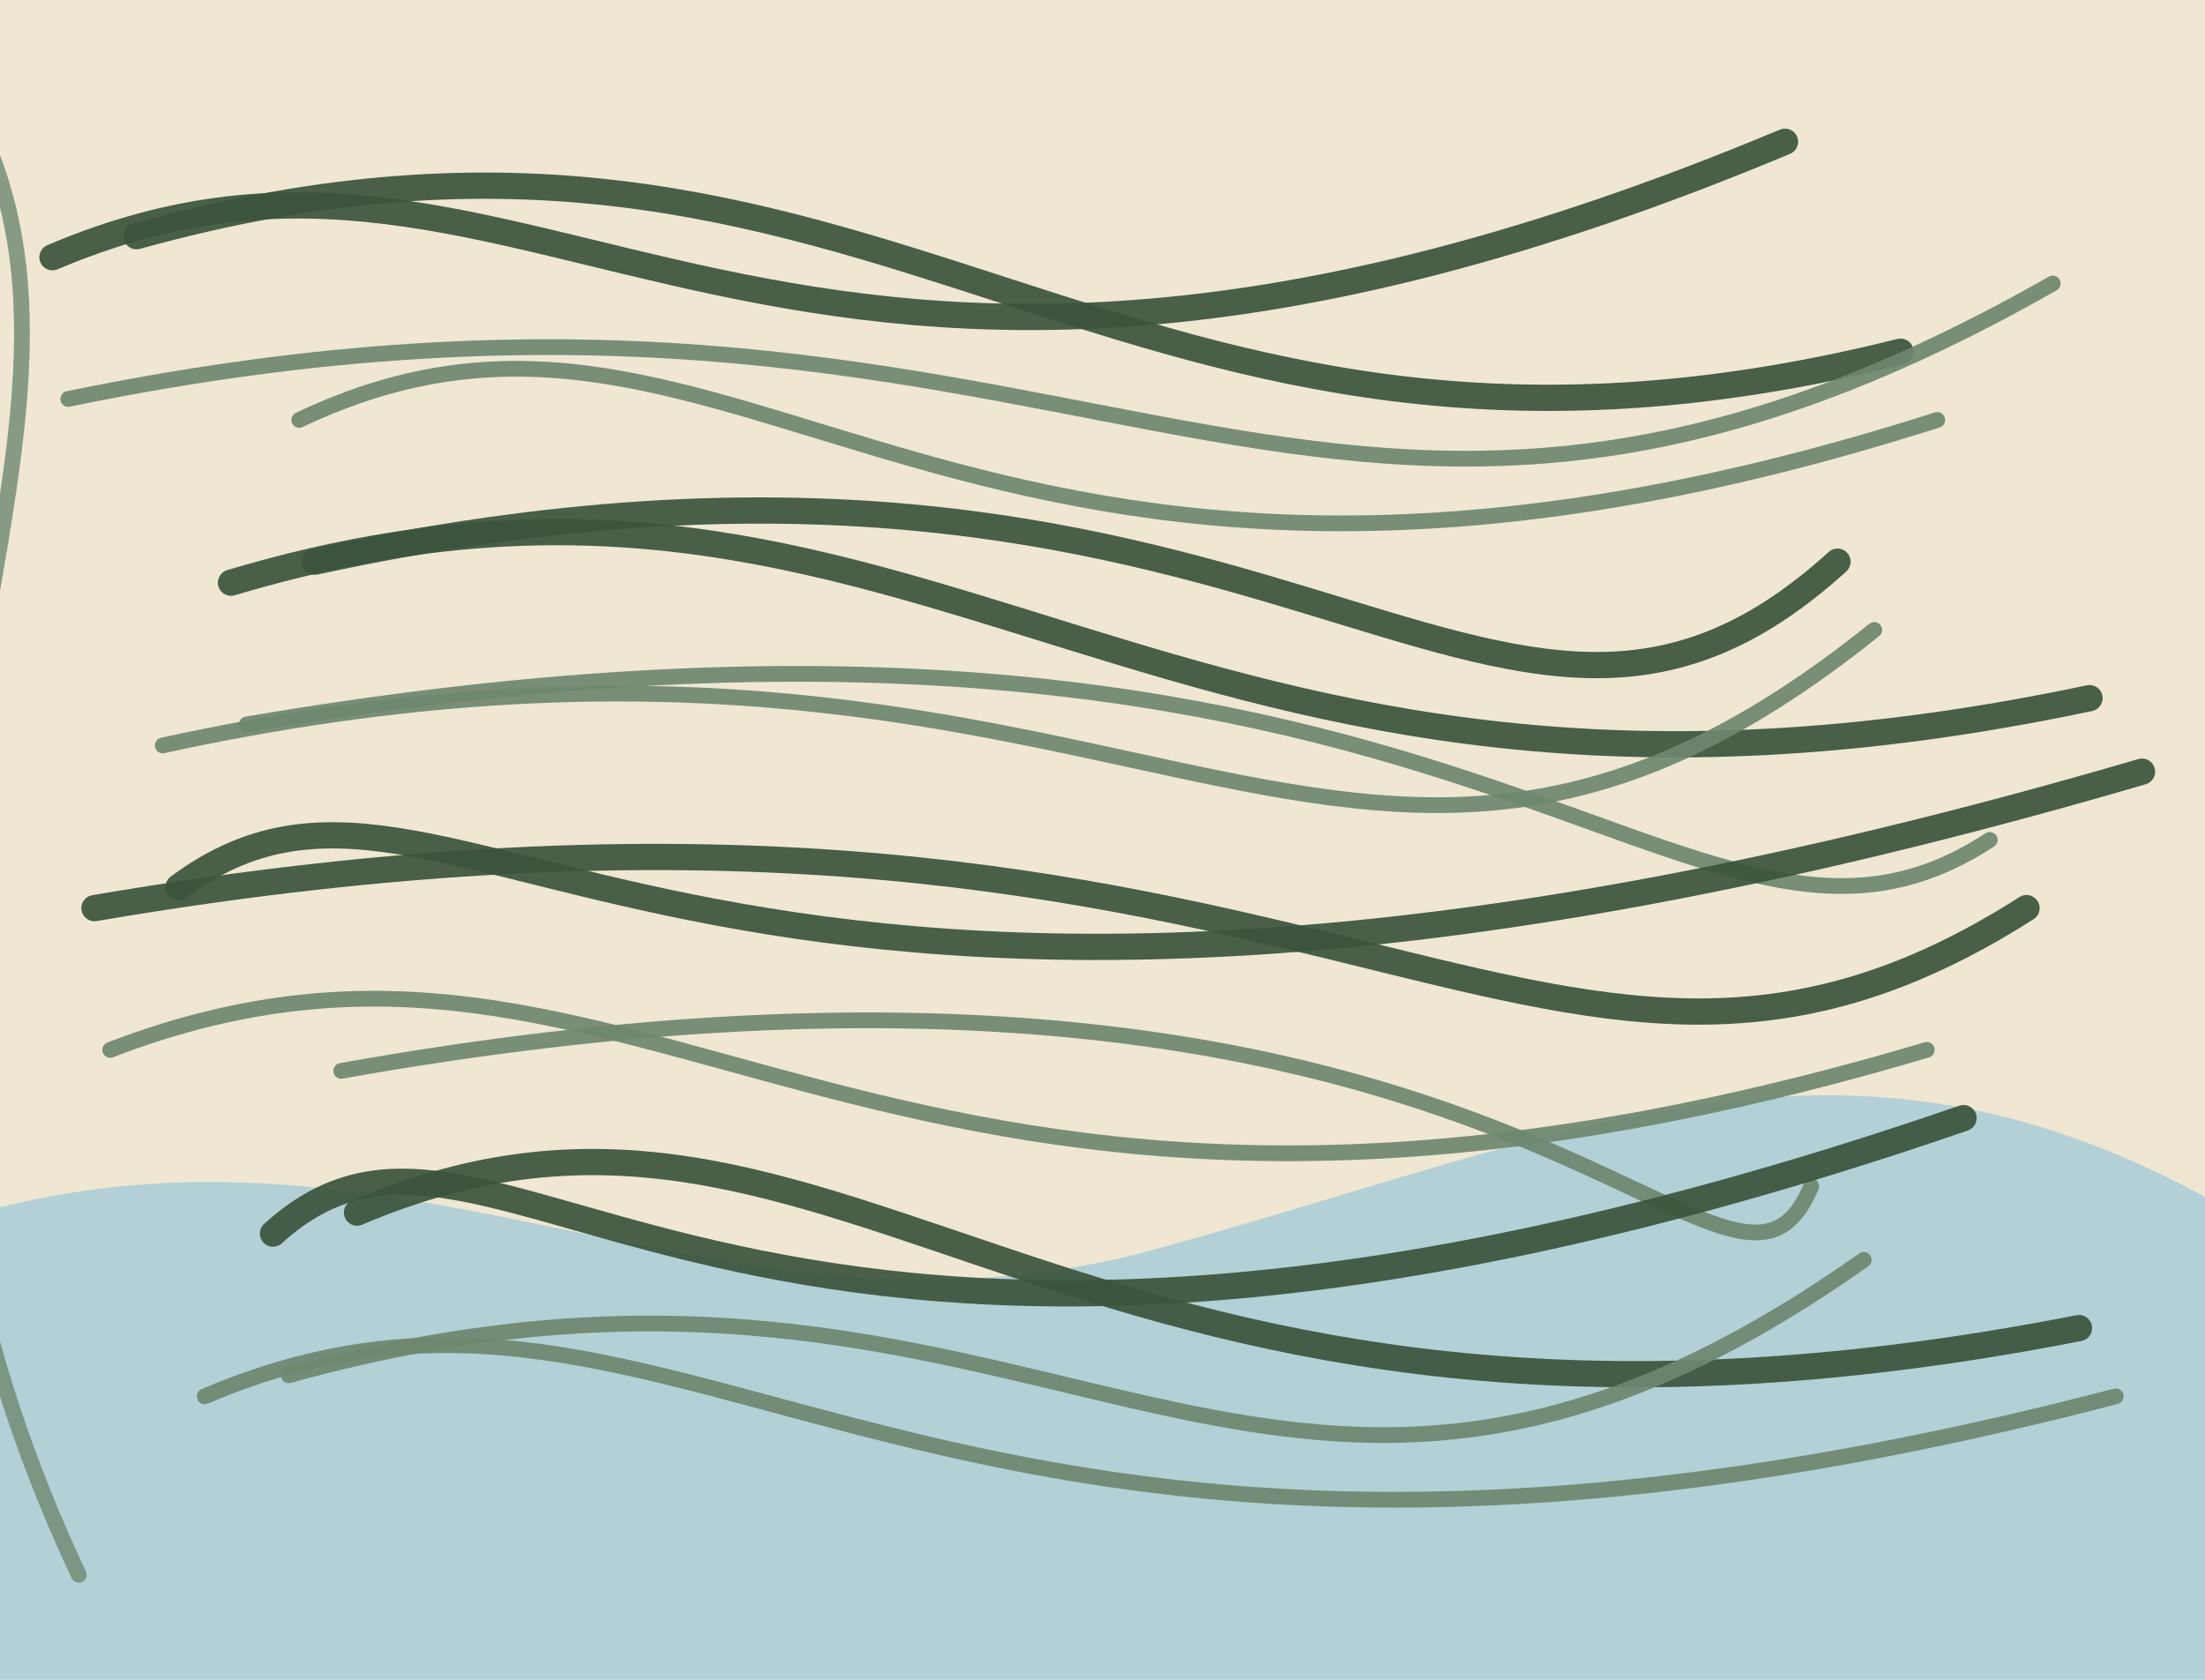
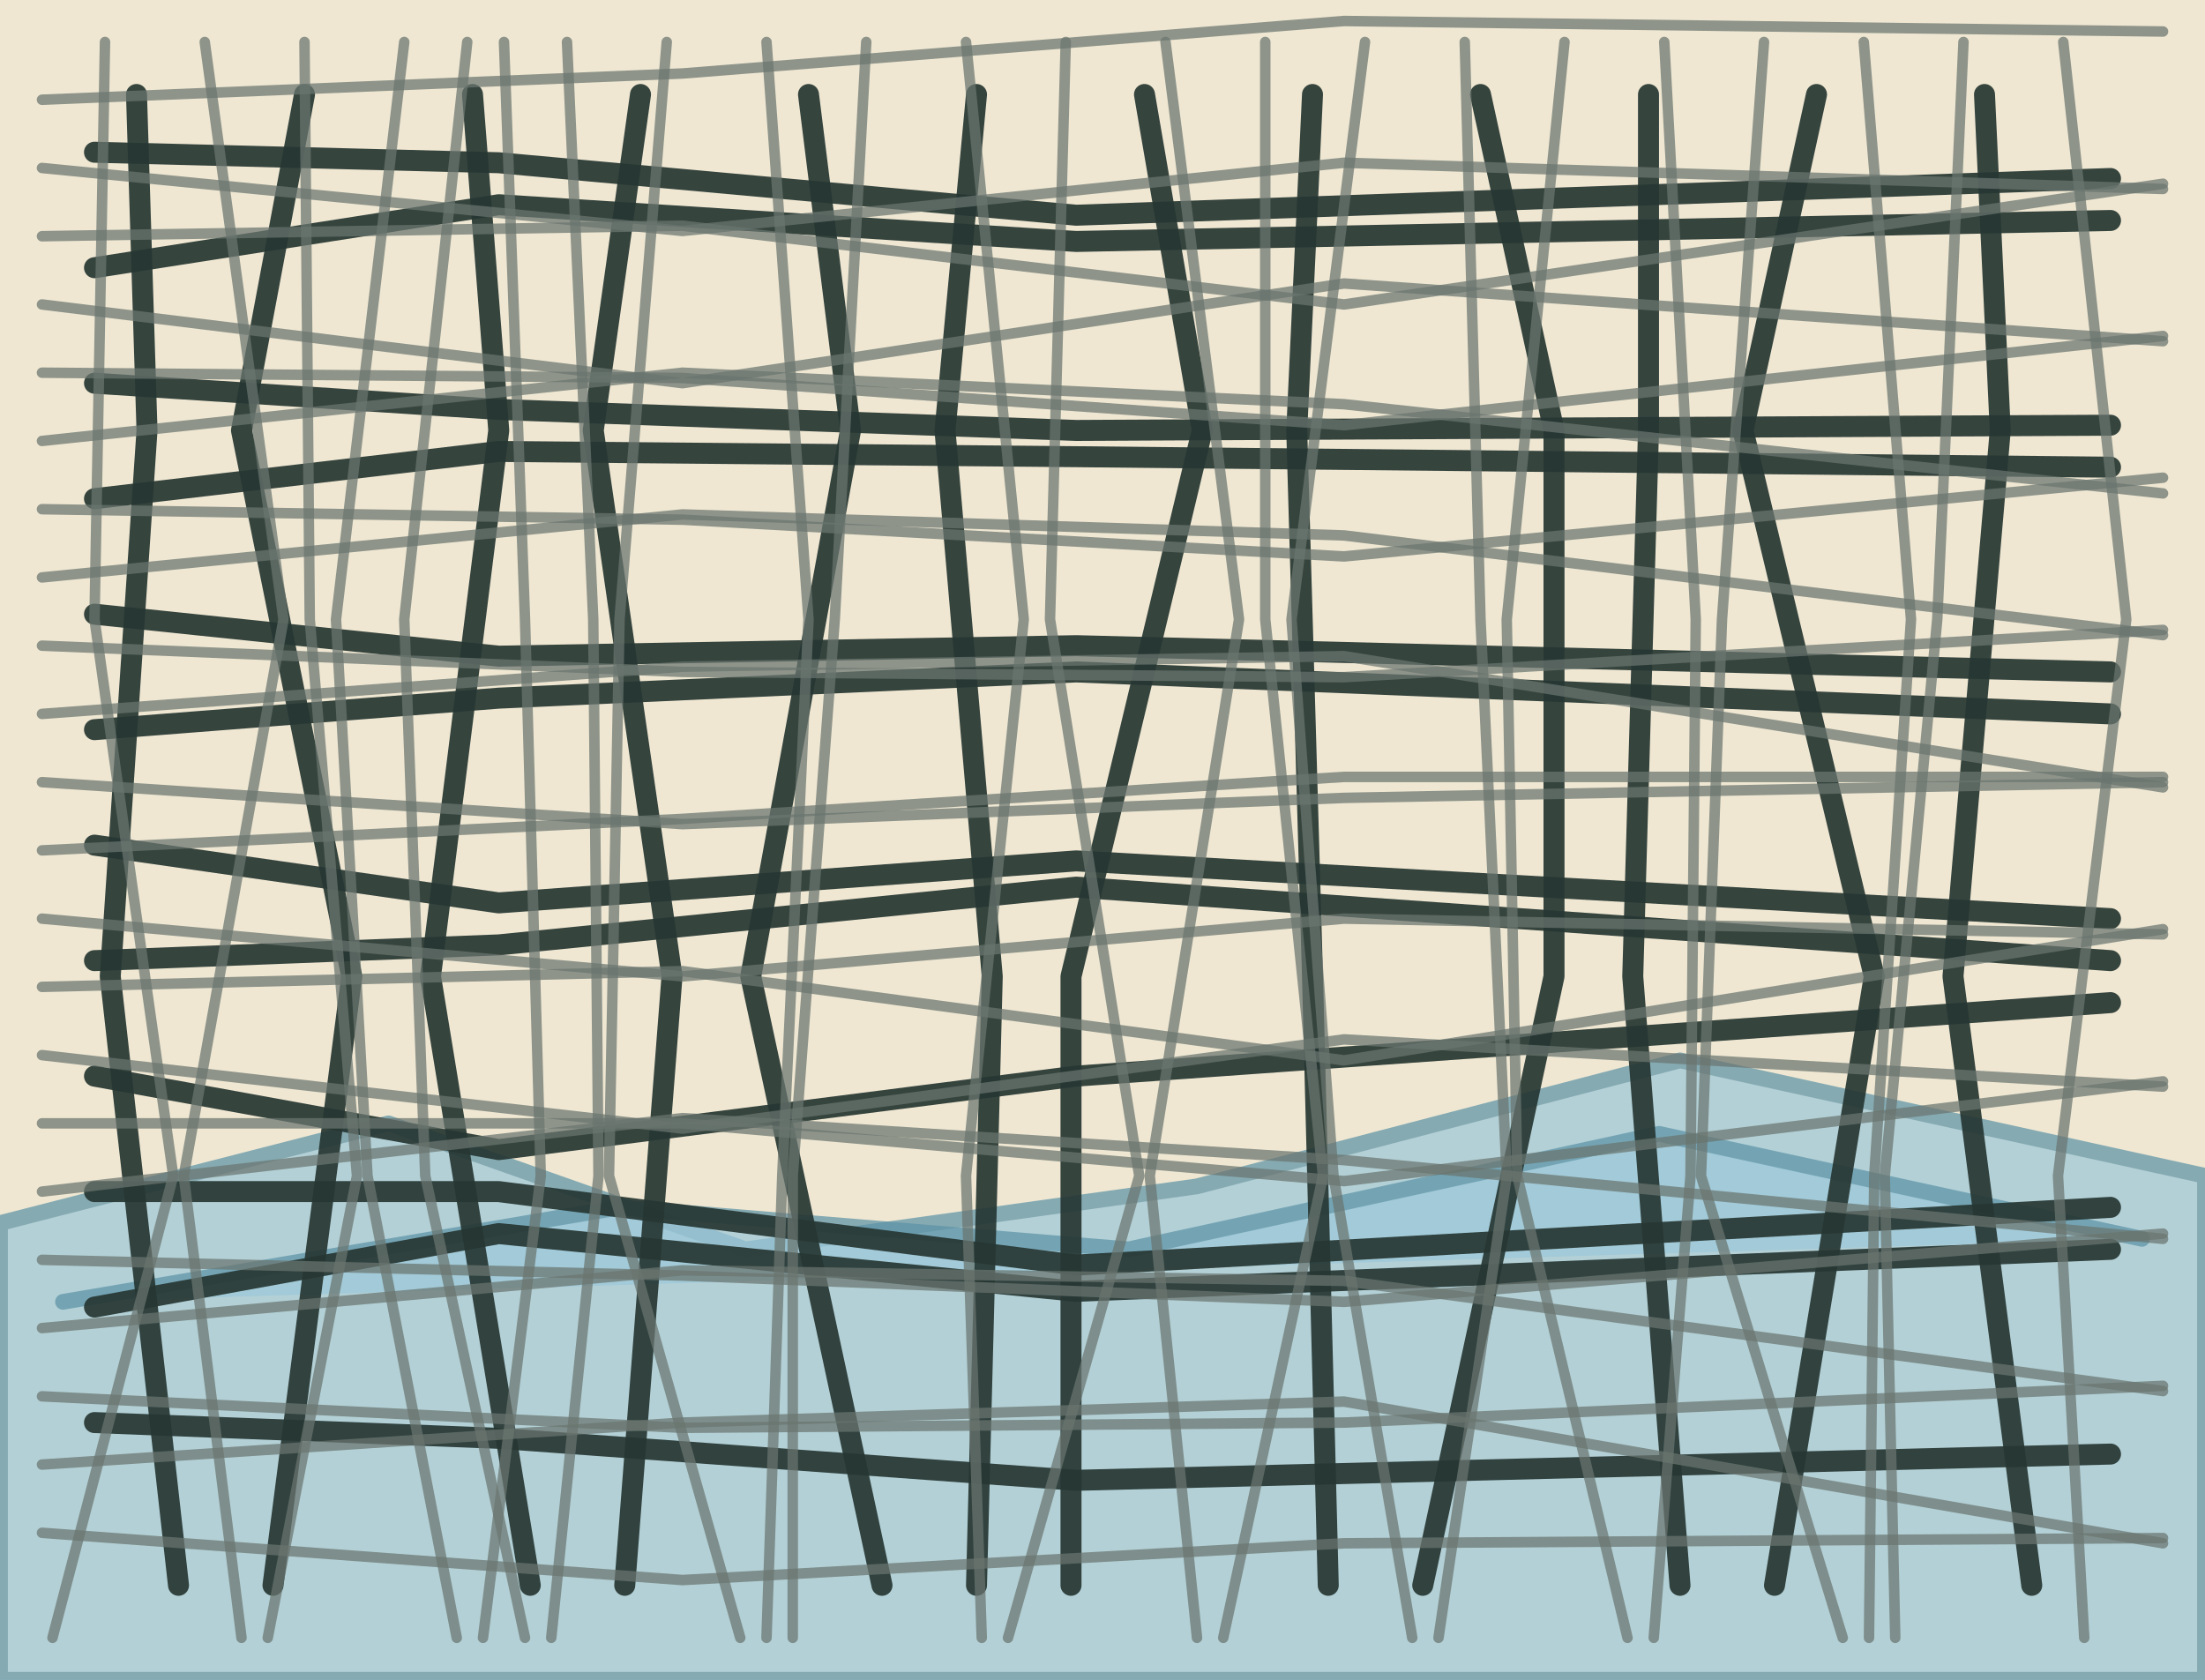
- <svg xmlns="http://www.w3.org/2000/svg" viewBox="0 0 420 320" role="img" aria-label="Unlabeled street grid stage 2">
+ <svg xmlns="http://www.w3.org/2000/svg" viewBox="0 0 420 320" role="img" aria-label="Unlabeled street-grid crop">
  <rect width="420" height="320" fill="#efe7d2" />
-   <path d="M0 230 C80 210 140 260 220 238 S350 190 420 228 L420 320 L0 320 Z" fill="#9bc7d8" opacity="0.72" />
-   <g>
-     <path d="M10 49 C104 9 144 109 340 27" fill="none" stroke="hsl(123 18% 28%)" stroke-width="5" stroke-linecap="round" opacity="0.92" />
-     <path d="M57 80 C141 40 181 140 369 80" fill="none" stroke="hsl(123 10% 48%)" stroke-width="3" stroke-linecap="round" opacity="0.92" />
-     <path d="M44 111 C178 71 218 171 398 133" fill="none" stroke="hsl(123 18% 28%)" stroke-width="5" stroke-linecap="round" opacity="0.92" />
-     <path d="M31 142 C215 102 255 202 357 120" fill="none" stroke="hsl(123 10% 48%)" stroke-width="3" stroke-linecap="round" opacity="0.92" />
-     <path d="M18 173 C252 133 292 233 386 173" fill="none" stroke="hsl(123 18% 28%)" stroke-width="5" stroke-linecap="round" opacity="0.92" />
-     <path d="M65 204 C289 164 329 264 345 226" fill="none" stroke="hsl(123 10% 48%)" stroke-width="3" stroke-linecap="round" opacity="0.92" />
-     <path d="M52 235 C96 195 136 295 374 213" fill="none" stroke="hsl(123 18% 28%)" stroke-width="5" stroke-linecap="round" opacity="0.92" />
-     <path d="M39 266 C133 226 173 326 403 266" fill="none" stroke="hsl(123 10% 48%)" stroke-width="3" stroke-linecap="round" opacity="0.92" />
-     <path d="M26 45 C170 5 210 105 362 67" fill="none" stroke="hsl(123 18% 28%)" stroke-width="5" stroke-linecap="round" opacity="0.92" />
-     <path d="M13 76 C207 36 247 136 391 54" fill="none" stroke="hsl(123 10% 48%)" stroke-width="3" stroke-linecap="round" opacity="0.92" />
-     <path d="M60 107 C244 67 284 167 350 107" fill="none" stroke="hsl(123 18% 28%)" stroke-width="5" stroke-linecap="round" opacity="0.92" />
-     <path d="M47 138 C281 98 321 198 379 160" fill="none" stroke="hsl(123 10% 48%)" stroke-width="3" stroke-linecap="round" opacity="0.92" />
-     <path d="M34 169 C88 129 128 229 408 147" fill="none" stroke="hsl(123 18% 28%)" stroke-width="5" stroke-linecap="round" opacity="0.92" />
-     <path d="M21 200 C125 160 165 260 367 200" fill="none" stroke="hsl(123 10% 48%)" stroke-width="3" stroke-linecap="round" opacity="0.92" />
-     <path d="M68 231 C162 191 202 291 396 253" fill="none" stroke="hsl(123 18% 28%)" stroke-width="5" stroke-linecap="round" opacity="0.92" />
-     <path d="M55 262 C199 222 239 322 355 240" fill="none" stroke="hsl(123 10% 48%)" stroke-width="3" stroke-linecap="round" opacity="0.92" />
-     <path d="M-177 22 C-143 88 -219 168 -157 300" fill="none" stroke="hsl(123 10% 48%)" stroke-width="3" stroke-linecap="round" opacity="0.8" />
-     <path d="M-134 22 C-100 88 -176 168 -114 300" fill="none" stroke="hsl(123 10% 48%)" stroke-width="3" stroke-linecap="round" opacity="0.8" />
-     <path d="M-91 22 C-57 88 -133 168 -71 300" fill="none" stroke="hsl(123 10% 48%)" stroke-width="3" stroke-linecap="round" opacity="0.8" />
-     <path d="M-48 22 C-14 88 -90 168 -28 300" fill="none" stroke="hsl(123 10% 48%)" stroke-width="3" stroke-linecap="round" opacity="0.8" />
-     <path d="M-5 22 C29 88 -47 168 15 300" fill="none" stroke="hsl(123 10% 48%)" stroke-width="3" stroke-linecap="round" opacity="0.8" />
-     <path d="M-302 22 C-268 88 -344 168 -282 300" fill="none" stroke="hsl(123 10% 48%)" stroke-width="3" stroke-linecap="round" opacity="0.8" />
-     <path d="M-259 22 C-225 88 -301 168 -239 300" fill="none" stroke="hsl(123 10% 48%)" stroke-width="3" stroke-linecap="round" opacity="0.8" />
-     <path d="M-216 22 C-182 88 -258 168 -196 300" fill="none" stroke="hsl(123 10% 48%)" stroke-width="3" stroke-linecap="round" opacity="0.8" />
-     <path d="M-173 22 C-139 88 -215 168 -153 300" fill="none" stroke="hsl(123 10% 48%)" stroke-width="3" stroke-linecap="round" opacity="0.8" />
-   </g>
+   <path d="M0 233 L74 214 L142 238 L228 226 L320 202 L420 224 L420 320 L0 320 Z" fill="#9bc7d8" stroke="#5c93a6" stroke-width="3" stroke-linecap="round" stroke-linejoin="round" opacity="0.72" />
+   <path d="M12 248 L118 230 L215 238 L316 216 L408 236" fill="#9bc7d8" stroke="#5c93a6" stroke-width="3" stroke-linecap="round" stroke-linejoin="round" opacity="0.72" />
+   <path d="M18 29 L95 31 L205 41 L402 34" fill="none" stroke="#263632" stroke-width="4" stroke-linecap="round" stroke-linejoin="round" opacity="0.92" />
+   <path d="M18 51 L95 39 L205 46 L402 42" fill="none" stroke="#263632" stroke-width="4" stroke-linecap="round" stroke-linejoin="round" opacity="0.92" />
+   <path d="M18 73 L95 78 L205 82 L402 81" fill="none" stroke="#263632" stroke-width="4" stroke-linecap="round" stroke-linejoin="round" opacity="0.92" />
+   <path d="M18 95 L95 86 L205 87 L402 89" fill="none" stroke="#263632" stroke-width="4" stroke-linecap="round" stroke-linejoin="round" opacity="0.92" />
+   <path d="M18 117 L95 125 L205 123 L402 128" fill="none" stroke="#263632" stroke-width="4" stroke-linecap="round" stroke-linejoin="round" opacity="0.92" />
+   <path d="M18 139 L95 133 L205 128 L402 136" fill="none" stroke="#263632" stroke-width="4" stroke-linecap="round" stroke-linejoin="round" opacity="0.92" />
+   <path d="M18 161 L95 172 L205 164 L402 175" fill="none" stroke="#263632" stroke-width="4" stroke-linecap="round" stroke-linejoin="round" opacity="0.92" />
+   <path d="M18 183 L95 180 L205 169 L402 183" fill="none" stroke="#263632" stroke-width="4" stroke-linecap="round" stroke-linejoin="round" opacity="0.92" />
+   <path d="M18 205 L95 219 L205 205 L402 191" fill="none" stroke="#263632" stroke-width="4" stroke-linecap="round" stroke-linejoin="round" opacity="0.92" />
+   <path d="M18 227 L95 227 L205 241 L402 230" fill="none" stroke="#263632" stroke-width="4" stroke-linecap="round" stroke-linejoin="round" opacity="0.92" />
+   <path d="M18 249 L95 235 L205 246 L402 238" fill="none" stroke="#263632" stroke-width="4" stroke-linecap="round" stroke-linejoin="round" opacity="0.92" />
+   <path d="M18 271 L95 274 L205 282 L402 277" fill="none" stroke="#263632" stroke-width="4" stroke-linecap="round" stroke-linejoin="round" opacity="0.92" />
+   <path d="M26 18 L28 82 L21 186 L34 302" fill="none" stroke="#263632" stroke-width="4" stroke-linecap="round" stroke-linejoin="round" opacity="0.92" />
+   <path d="M58 18 L46 82 L67 186 L52 302" fill="none" stroke="#263632" stroke-width="4" stroke-linecap="round" stroke-linejoin="round" opacity="0.92" />
+   <path d="M90 18 L95 82 L82 186 L101 302" fill="none" stroke="#263632" stroke-width="4" stroke-linecap="round" stroke-linejoin="round" opacity="0.92" />
+   <path d="M122 18 L113 82 L128 186 L119 302" fill="none" stroke="#263632" stroke-width="4" stroke-linecap="round" stroke-linejoin="round" opacity="0.92" />
+   <path d="M154 18 L162 82 L143 186 L168 302" fill="none" stroke="#263632" stroke-width="4" stroke-linecap="round" stroke-linejoin="round" opacity="0.92" />
+   <path d="M186 18 L180 82 L189 186 L186 302" fill="none" stroke="#263632" stroke-width="4" stroke-linecap="round" stroke-linejoin="round" opacity="0.92" />
+   <path d="M218 18 L229 82 L204 186 L204 302" fill="none" stroke="#263632" stroke-width="4" stroke-linecap="round" stroke-linejoin="round" opacity="0.92" />
+   <path d="M250 18 L247 82 L250 186 L253 302" fill="none" stroke="#263632" stroke-width="4" stroke-linecap="round" stroke-linejoin="round" opacity="0.92" />
+   <path d="M282 18 L296 82 L296 186 L271 302" fill="none" stroke="#263632" stroke-width="4" stroke-linecap="round" stroke-linejoin="round" opacity="0.92" />
+   <path d="M314 18 L314 82 L311 186 L320 302" fill="none" stroke="#263632" stroke-width="4" stroke-linecap="round" stroke-linejoin="round" opacity="0.92" />
+   <path d="M346 18 L332 82 L357 186 L338 302" fill="none" stroke="#263632" stroke-width="4" stroke-linecap="round" stroke-linejoin="round" opacity="0.92" />
+   <path d="M378 18 L381 82 L372 186 L387 302" fill="none" stroke="#263632" stroke-width="4" stroke-linecap="round" stroke-linejoin="round" opacity="0.92" />
+   <path d="M8 97 L130 99 L256 106 L412 91" fill="none" stroke="#69756f" stroke-width="2" stroke-linecap="round" stroke-linejoin="round" opacity="0.72" />
+   <path d="M8 110 L130 98 L256 102 L412 121" fill="none" stroke="#69756f" stroke-width="2" stroke-linecap="round" stroke-linejoin="round" opacity="0.72" />
+   <path d="M8 123 L130 128 L256 129 L412 120" fill="none" stroke="#69756f" stroke-width="2" stroke-linecap="round" stroke-linejoin="round" opacity="0.72" />
+   <path d="M8 136 L130 127 L256 125 L412 150" fill="none" stroke="#69756f" stroke-width="2" stroke-linecap="round" stroke-linejoin="round" opacity="0.72" />
+   <path d="M8 149 L130 157 L256 152 L412 149" fill="none" stroke="#69756f" stroke-width="2" stroke-linecap="round" stroke-linejoin="round" opacity="0.72" />
+   <path d="M8 162 L130 156 L256 148 L412 148" fill="none" stroke="#69756f" stroke-width="2" stroke-linecap="round" stroke-linejoin="round" opacity="0.72" />
+   <path d="M8 175 L130 186 L256 175 L412 178" fill="none" stroke="#69756f" stroke-width="2" stroke-linecap="round" stroke-linejoin="round" opacity="0.72" />
+   <path d="M8 188 L130 185 L256 202 L412 177" fill="none" stroke="#69756f" stroke-width="2" stroke-linecap="round" stroke-linejoin="round" opacity="0.72" />
+   <path d="M8 201 L130 215 L256 198 L412 207" fill="none" stroke="#69756f" stroke-width="2" stroke-linecap="round" stroke-linejoin="round" opacity="0.72" />
+   <path d="M8 214 L130 214 L256 225 L412 206" fill="none" stroke="#69756f" stroke-width="2" stroke-linecap="round" stroke-linejoin="round" opacity="0.72" />
+   <path d="M8 227 L130 213 L256 221 L412 236" fill="none" stroke="#69756f" stroke-width="2" stroke-linecap="round" stroke-linejoin="round" opacity="0.72" />
+   <path d="M8 240 L130 243 L256 248 L412 235" fill="none" stroke="#69756f" stroke-width="2" stroke-linecap="round" stroke-linejoin="round" opacity="0.72" />
+   <path d="M8 253 L130 242 L256 244 L412 265" fill="none" stroke="#69756f" stroke-width="2" stroke-linecap="round" stroke-linejoin="round" opacity="0.72" />
+   <path d="M8 266 L130 272 L256 271 L412 264" fill="none" stroke="#69756f" stroke-width="2" stroke-linecap="round" stroke-linejoin="round" opacity="0.72" />
+   <path d="M8 279 L130 271 L256 267 L412 294" fill="none" stroke="#69756f" stroke-width="2" stroke-linecap="round" stroke-linejoin="round" opacity="0.72" />
+   <path d="M8 292 L130 301 L256 294 L412 293" fill="none" stroke="#69756f" stroke-width="2" stroke-linecap="round" stroke-linejoin="round" opacity="0.72" />
+   <path d="M8 19 L130 14 L256 4 L412 6" fill="none" stroke="#69756f" stroke-width="2" stroke-linecap="round" stroke-linejoin="round" opacity="0.72" />
+   <path d="M8 32 L130 44 L256 31 L412 36" fill="none" stroke="#69756f" stroke-width="2" stroke-linecap="round" stroke-linejoin="round" opacity="0.72" />
+   <path d="M8 45 L130 43 L256 58 L412 35" fill="none" stroke="#69756f" stroke-width="2" stroke-linecap="round" stroke-linejoin="round" opacity="0.72" />
+   <path d="M8 58 L130 73 L256 54 L412 65" fill="none" stroke="#69756f" stroke-width="2" stroke-linecap="round" stroke-linejoin="round" opacity="0.72" />
+   <path d="M8 71 L130 72 L256 81 L412 64" fill="none" stroke="#69756f" stroke-width="2" stroke-linecap="round" stroke-linejoin="round" opacity="0.72" />
+   <path d="M8 84 L130 71 L256 77 L412 94" fill="none" stroke="#69756f" stroke-width="2" stroke-linecap="round" stroke-linejoin="round" opacity="0.72" />
+   <path d="M89 8 L77 118 L81 224 L100 312" fill="none" stroke="#69756f" stroke-width="2" stroke-linecap="round" stroke-linejoin="round" opacity="0.72" />
+   <path d="M108 8 L113 118 L114 224 L105 312" fill="none" stroke="#69756f" stroke-width="2" stroke-linecap="round" stroke-linejoin="round" opacity="0.72" />
+   <path d="M127 8 L118 118 L116 224 L141 312" fill="none" stroke="#69756f" stroke-width="2" stroke-linecap="round" stroke-linejoin="round" opacity="0.72" />
+   <path d="M146 8 L154 118 L149 224 L146 312" fill="none" stroke="#69756f" stroke-width="2" stroke-linecap="round" stroke-linejoin="round" opacity="0.72" />
+   <path d="M165 8 L159 118 L151 224 L151 312" fill="none" stroke="#69756f" stroke-width="2" stroke-linecap="round" stroke-linejoin="round" opacity="0.72" />
+   <path d="M184 8 L195 118 L184 224 L187 312" fill="none" stroke="#69756f" stroke-width="2" stroke-linecap="round" stroke-linejoin="round" opacity="0.72" />
+   <path d="M203 8 L200 118 L217 224 L192 312" fill="none" stroke="#69756f" stroke-width="2" stroke-linecap="round" stroke-linejoin="round" opacity="0.72" />
+   <path d="M222 8 L236 118 L219 224 L228 312" fill="none" stroke="#69756f" stroke-width="2" stroke-linecap="round" stroke-linejoin="round" opacity="0.72" />
+   <path d="M241 8 L241 118 L252 224 L233 312" fill="none" stroke="#69756f" stroke-width="2" stroke-linecap="round" stroke-linejoin="round" opacity="0.72" />
+   <path d="M260 8 L246 118 L254 224 L269 312" fill="none" stroke="#69756f" stroke-width="2" stroke-linecap="round" stroke-linejoin="round" opacity="0.72" />
+   <path d="M279 8 L282 118 L287 224 L274 312" fill="none" stroke="#69756f" stroke-width="2" stroke-linecap="round" stroke-linejoin="round" opacity="0.72" />
+   <path d="M298 8 L287 118 L289 224 L310 312" fill="none" stroke="#69756f" stroke-width="2" stroke-linecap="round" stroke-linejoin="round" opacity="0.72" />
+   <path d="M317 8 L323 118 L322 224 L315 312" fill="none" stroke="#69756f" stroke-width="2" stroke-linecap="round" stroke-linejoin="round" opacity="0.72" />
+   <path d="M336 8 L328 118 L324 224 L351 312" fill="none" stroke="#69756f" stroke-width="2" stroke-linecap="round" stroke-linejoin="round" opacity="0.72" />
+   <path d="M355 8 L364 118 L357 224 L356 312" fill="none" stroke="#69756f" stroke-width="2" stroke-linecap="round" stroke-linejoin="round" opacity="0.72" />
+   <path d="M374 8 L369 118 L359 224 L361 312" fill="none" stroke="#69756f" stroke-width="2" stroke-linecap="round" stroke-linejoin="round" opacity="0.72" />
+   <path d="M393 8 L405 118 L392 224 L397 312" fill="none" stroke="#69756f" stroke-width="2" stroke-linecap="round" stroke-linejoin="round" opacity="0.72" />
+   <path d="M20 8 L18 118 L33 224 L10 312" fill="none" stroke="#69756f" stroke-width="2" stroke-linecap="round" stroke-linejoin="round" opacity="0.72" />
+   <path d="M39 8 L54 118 L35 224 L46 312" fill="none" stroke="#69756f" stroke-width="2" stroke-linecap="round" stroke-linejoin="round" opacity="0.72" />
+   <path d="M58 8 L59 118 L68 224 L51 312" fill="none" stroke="#69756f" stroke-width="2" stroke-linecap="round" stroke-linejoin="round" opacity="0.72" />
+   <path d="M77 8 L64 118 L70 224 L87 312" fill="none" stroke="#69756f" stroke-width="2" stroke-linecap="round" stroke-linejoin="round" opacity="0.72" />
+   <path d="M96 8 L100 118 L103 224 L92 312" fill="none" stroke="#69756f" stroke-width="2" stroke-linecap="round" stroke-linejoin="round" opacity="0.72" />
</svg>
